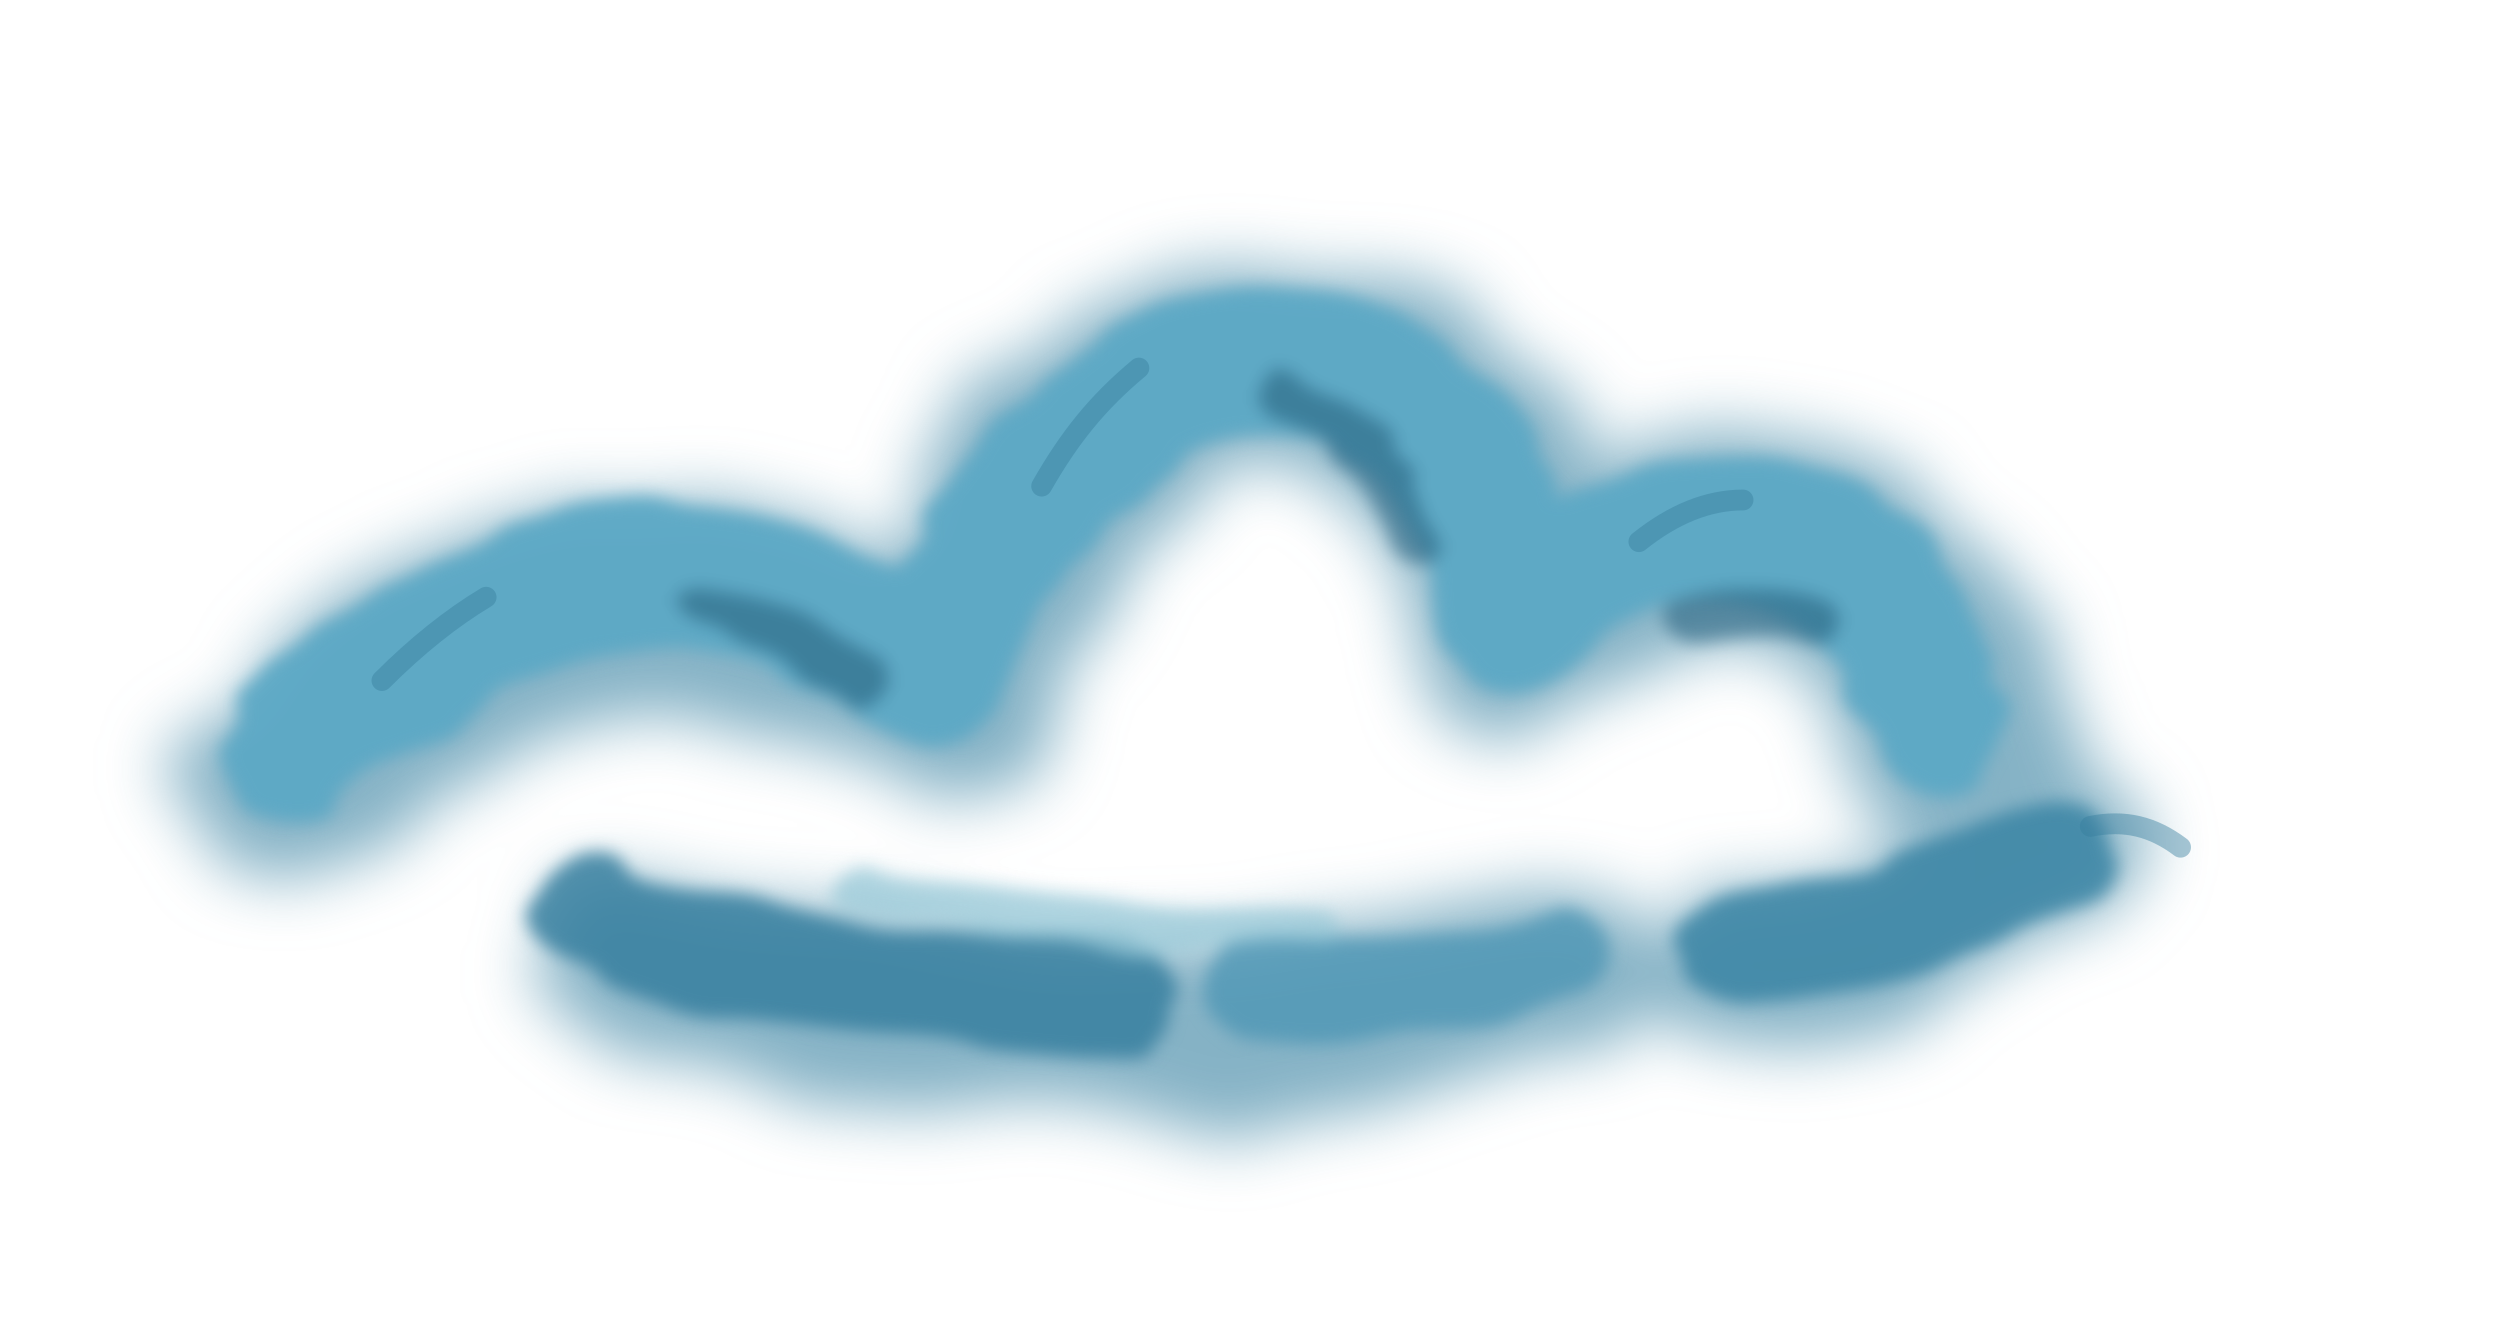
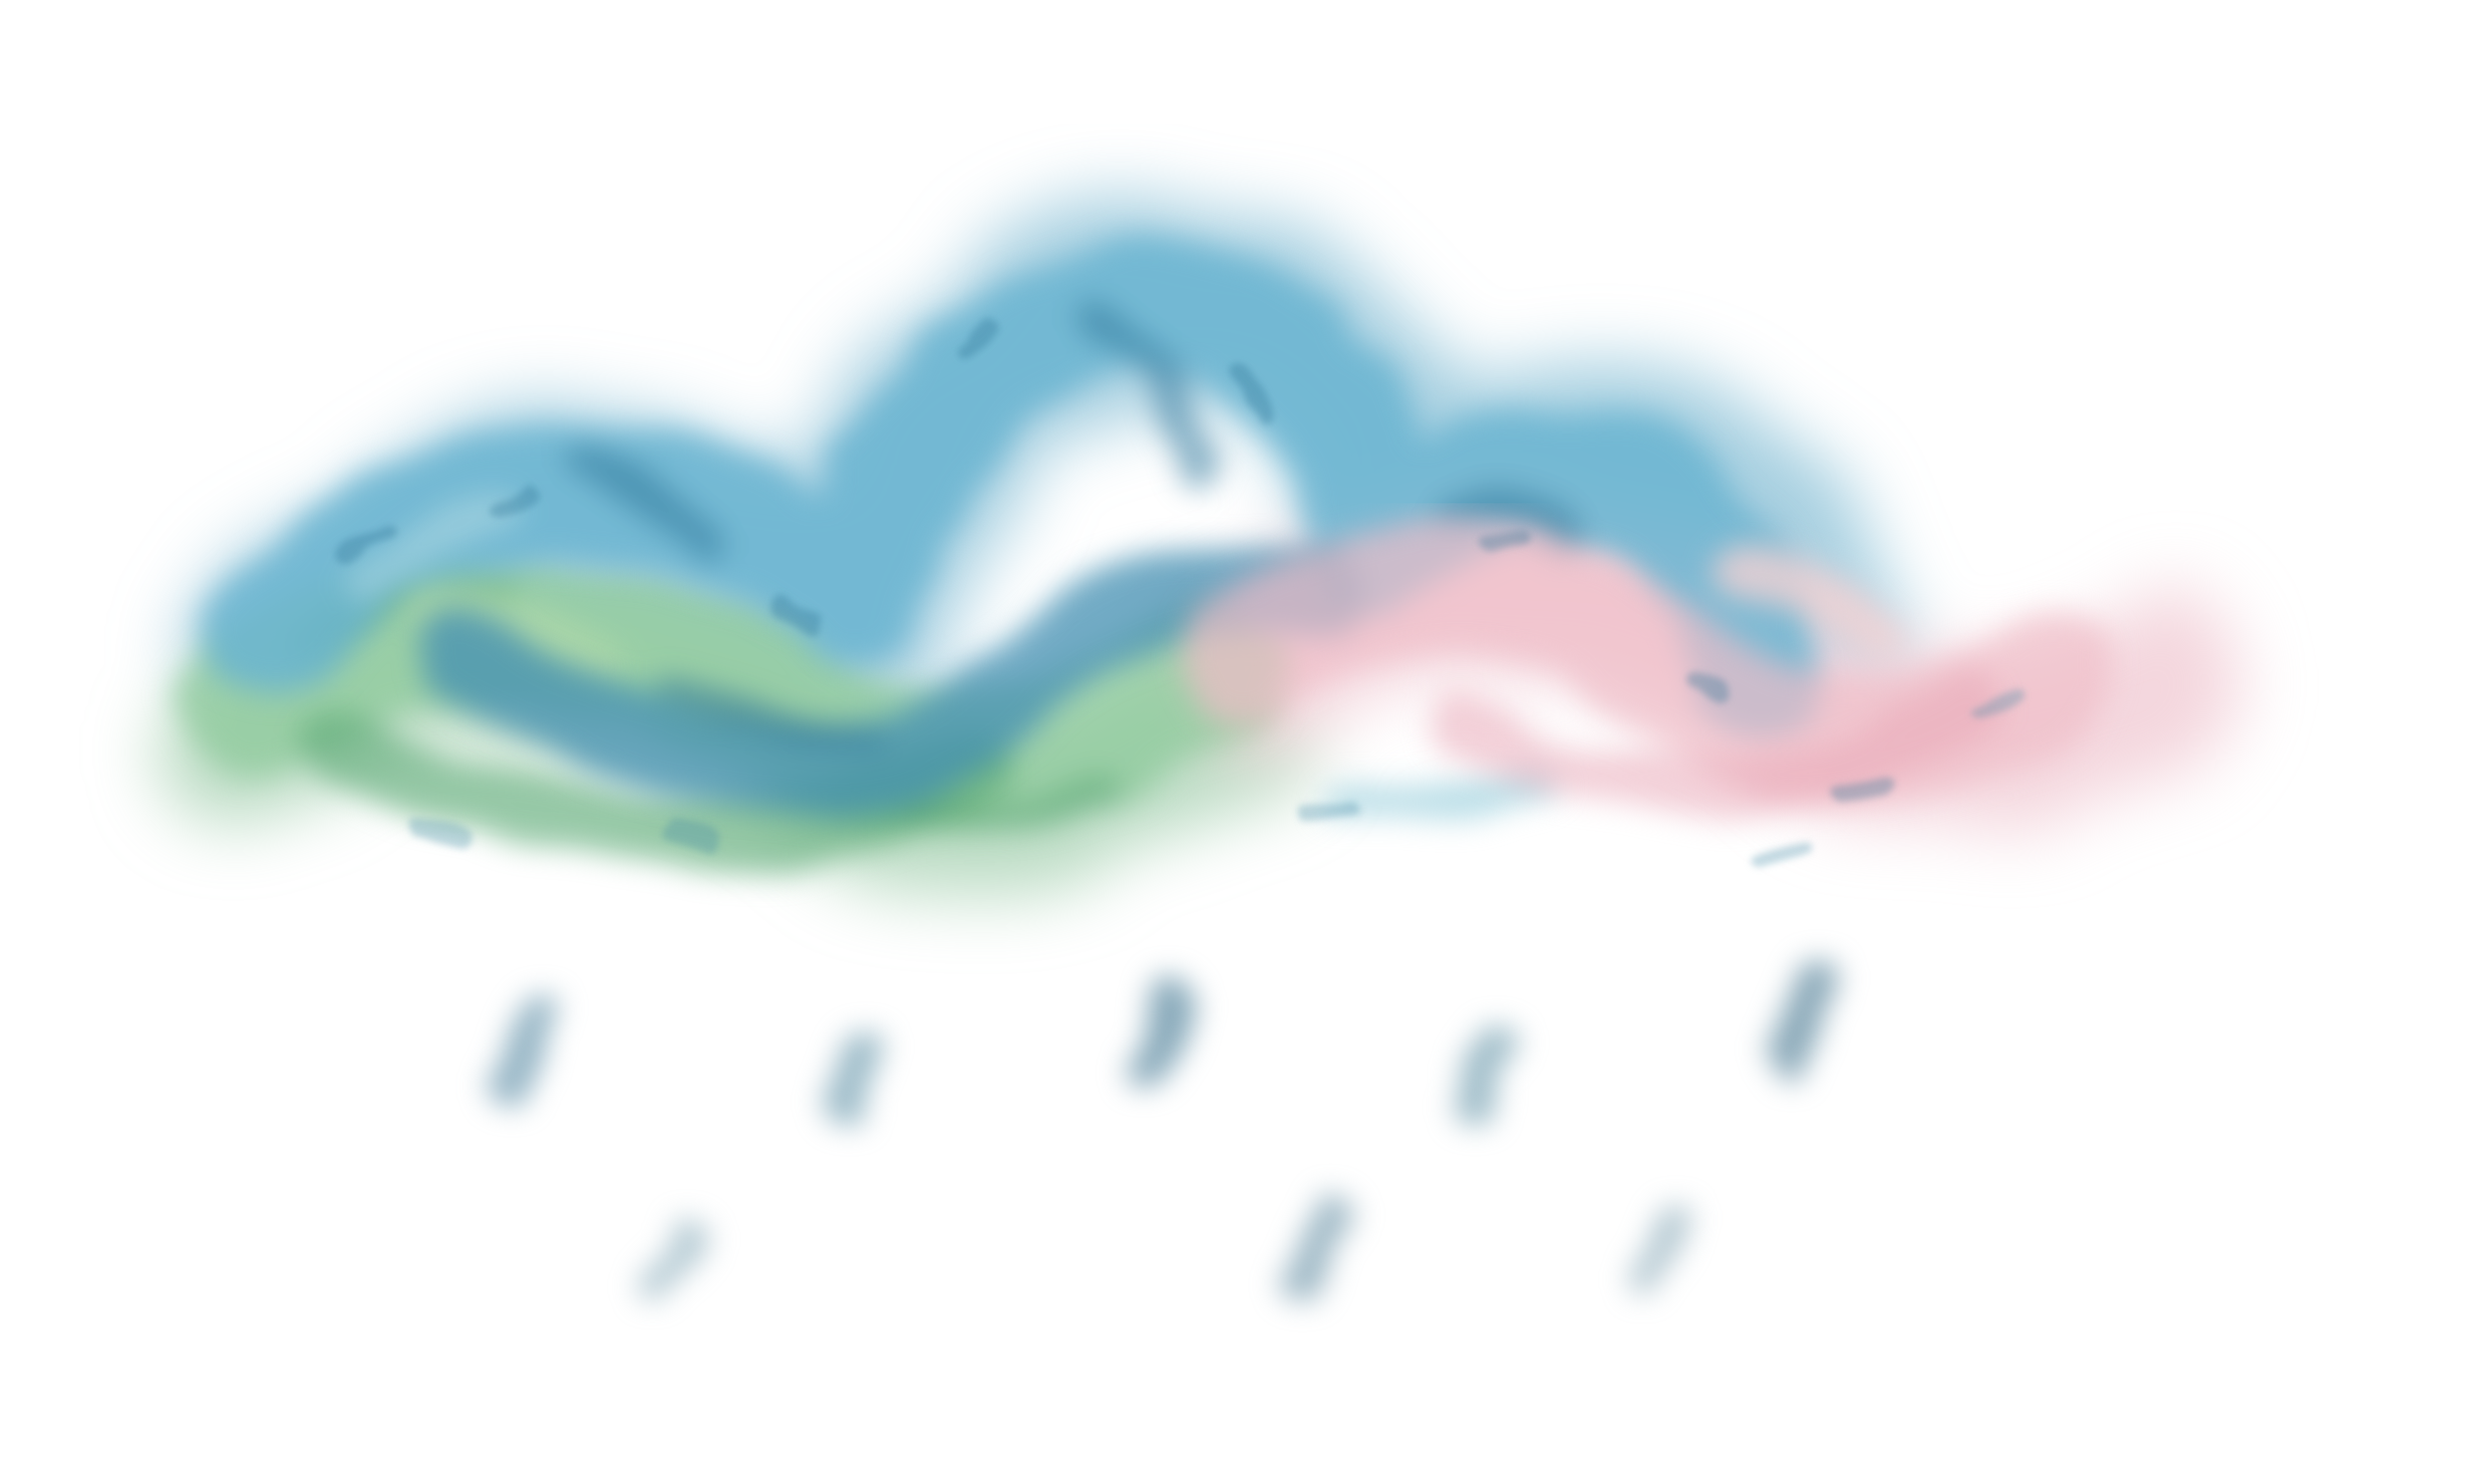
- <svg xmlns="http://www.w3.org/2000/svg" width="360" height="190" viewBox="0 0 360 190" fill="none">
+ <svg xmlns="http://www.w3.org/2000/svg" width="420" height="250" viewBox="0 0 420 250" fill="none">
  <defs>
-     <filter id="bleed" x="-25%" y="-45%" width="150%" height="190%" color-interpolation-filters="sRGB">
-       <feTurbulence type="fractalNoise" baseFrequency="0.025 0.085" numOctaves="3" seed="19" result="paper" />
-       <feDisplacementMap in="SourceGraphic" in2="paper" scale="12" xChannelSelector="R" yChannelSelector="G" result="edge" />
-       <feGaussianBlur in="edge" stdDeviation="4.5" />
+     <filter id="wash" x="-20%" y="-30%" width="140%" height="170%" color-interpolation-filters="sRGB">
+       <feTurbulence type="fractalNoise" baseFrequency="0.035 0.075" numOctaves="2" seed="18" result="grain" />
+       <feDisplacementMap in="SourceGraphic" in2="grain" scale="7" xChannelSelector="R" yChannelSelector="G" result="edge" />
+       <feGaussianBlur in="edge" stdDeviation="2.4" />
    </filter>
-     <filter id="dry-brush" x="-15%" y="-25%" width="130%" height="150%" color-interpolation-filters="sRGB">
-       <feTurbulence type="fractalNoise" baseFrequency="0.035 0.12" numOctaves="2" seed="6" result="grain" />
-       <feDisplacementMap in="SourceGraphic" in2="grain" scale="6" xChannelSelector="R" yChannelSelector="G" result="rough" />
-       <feGaussianBlur in="rough" stdDeviation="1.2" />
+     <filter id="bleed" x="-25%" y="-35%" width="150%" height="170%" color-interpolation-filters="sRGB">
+       <feTurbulence type="fractalNoise" baseFrequency="0.03 0.09" numOctaves="2" seed="9" result="paper" />
+       <feDisplacementMap in="SourceGraphic" in2="paper" scale="10" xChannelSelector="R" yChannelSelector="G" result="rough" />
+       <feGaussianBlur in="rough" stdDeviation="5.5" />
+     </filter>
+     <filter id="dry" x="-15%" y="-25%" width="130%" height="150%" color-interpolation-filters="sRGB">
+       <feTurbulence type="fractalNoise" baseFrequency="0.055 0.16" numOctaves="2" seed="4" result="paper" />
+       <feDisplacementMap in="SourceGraphic" in2="paper" scale="4" xChannelSelector="R" yChannelSelector="G" result="rough" />
+       <feGaussianBlur in="rough" stdDeviation=".65" />
    </filter>
  </defs>
-   <g stroke-linecap="round" stroke-linejoin="round">
-     <g filter="url(#bleed)" opacity=".6" stroke="#347f9f">
-       <path d="M43 112c19-18 40-28 62-25 12 2 21 8 30 13 10-28 31-48 51-47 20 1 31 18 34 38 15-13 32-17 45-9 10 6 15 15 17 25" stroke-width="32" />
-       <path d="M91 137c30 9 60 12 91 10 17-1 31-3 44-7" stroke-width="27" />
-       <path d="M250 139c17-3 34-8 49-15" stroke-width="22" />
-     </g>
-     <g filter="url(#dry-brush)">
-       <path d="M42 108c20-18 40-27 62-24 12 2 21 8 30 13 10-27 31-46 51-45 19 1 30 17 33 36 15-12 31-16 43-9 10 6 15 15 17 24" stroke="#5ba8c5" stroke-width="21" opacity=".93" />
-       <path d="M86 132c25 8 49 11 75 11" stroke="#367f9f" stroke-width="17" opacity=".84" />
-       <path d="M180 143c17 0 31-2 45-6" stroke="#4d96b5" stroke-width="13" opacity=".78" />
-       <path d="M250 138c16-3 31-8 46-15" stroke="#3b85a4" stroke-width="16" opacity=".85" />
-       <path d="M102 87c9 3 16 7 22 12m61-43c9 4 15 12 19 22m39 12c7-3 13-3 19 0" stroke="#245f7d" stroke-width="7" opacity=".57" />
-       <path d="M123 127c25 6 48 8 68 7" stroke="#9bcbd9" stroke-width="6" opacity=".76" />
-     </g>
-     <g opacity=".44" stroke="#367e9d" stroke-width="3">
-       <path d="M55 98c5-5 10-9 15-12" />
-       <path d="M150 70c4-7 8-12 14-17" />
-       <path d="M236 78c5-4 10-6 15-6" />
-       <path d="M301 119c5-1 9 0 13 3" />
-     </g>
+   <g filter="url(#bleed)" opacity=".5" stroke-linecap="round" stroke-linejoin="round">
+     <path d="M48 111c20-20 42-27 63-24 14 2 24 9 34 15 8-29 30-52 54-51 21 1 35 18 39 40 17-14 35-17 49-8 10 7 16 18 17 29" stroke="#4c9fc1" stroke-width="34" />
+     <path d="M40 125c25-12 49-14 73-7 20 6 35 19 54 19 18 0 27-13 43-17" stroke="#77b888" stroke-width="28" />
+     <path d="M213 111c23-14 43-17 63-9 17 7 30 21 48 23 15 2 28-5 41-11" stroke="#e9aebc" stroke-width="29" />
+   </g>
+   <g filter="url(#wash)" stroke-linecap="round" stroke-linejoin="round">
+     <path d="M42 119c23-14 46-16 69-9 19 6 34 19 54 19 16 0 27-11 40-16" stroke="#8cc99a" stroke-width="24" opacity=".72" />
+     <path d="M57 126c24 7 43 15 67 14 17 0 28-6 42-12" stroke="#58a873" stroke-width="12" opacity=".62" />
+     <path d="M52 108c13-7 23-9 34-8m67 36c12 4 23 3 33-2" stroke="#4b9c68" stroke-width="5" opacity=".47" />
+     <path d="M74 103c10 1 18 4 26 9" stroke="#b2d9a9" stroke-width="9" opacity=".72" />
+   </g>
+   <g filter="url(#wash)" stroke-linecap="round" stroke-linejoin="round">
+     <path d="M47 105c19-18 39-25 59-22 15 2 26 10 37 17 8-28 29-48 52-48 21 0 34 18 38 40 17-14 34-16 47-7 10 7 15 17 16 28" stroke="#69b4d1" stroke-width="23" opacity=".84" />
+     <path d="M78 111c20 8 34 18 53 19 17 2 29-6 43-16 16-12 31-18 49-14" stroke="#438fb2" stroke-width="15" opacity=".75" />
+     <path d="M97 78c9 3 17 8 23 14m65-37c9 5 15 14 17 24m43 8c7-2 13-1 18 3" stroke="#2d779b" stroke-width="6" opacity=".55" />
+     <path d="M63 99c7-6 14-10 20-12m144 48c13 3 22 1 31-3" stroke="#a2d3df" stroke-width="7" opacity=".72" />
+     <path d="M113 116c13 5 22 9 34 9" stroke="#276f93" stroke-width="4" opacity=".55" />
+   </g>
+   <g filter="url(#wash)" stroke-linecap="round" stroke-linejoin="round">
+     <path d="M210 111c18-13 36-16 53-9 15 6 27 20 44 23 14 2 26-4 39-11" stroke="#efbdc7" stroke-width="22" opacity=".68" />
+     <path d="M245 122c18 8 34 13 53 10 13-2 23-7 34-14" stroke="#e8a7b6" stroke-width="10" opacity=".52" />
+     <path d="M294 96c9 1 16 5 22 11" stroke="#f4d2d3" stroke-width="8" opacity=".78" />
+   </g>
+   <g filter="url(#dry)" opacity=".32">
+     <path d="M58 94l7-4m19-5 5-2m42 19 6 3m25-45 5-5m42 8 4 6m38 23 6-1m28 24 5 2m20 17 7-1" stroke="#286f91" stroke-width="3" stroke-linecap="round" />
+     <path d="M70 139l8 2m35-1 7 2m100-5 8-1m68 10 8-3m30-22 6-3" stroke="#438aa6" stroke-width="2.5" stroke-linecap="round" />
+   </g>
+   <g filter="url(#wash)" stroke-linecap="round">
+     <path d="M91 171l-5 12" stroke="#729db1" stroke-width="7" opacity=".76" />
+     <path d="M145 177l-3 10" stroke="#6e9caf" stroke-width="6" opacity=".68" />
+     <path d="M199 168l-5 13" stroke="#648fa5" stroke-width="7" opacity=".78" />
+     <path d="M253 176l-4 11" stroke="#759fb1" stroke-width="6" opacity=".7" />
+     <path d="M307 166l-5 12" stroke="#648da2" stroke-width="7" opacity=".76" />
+     <path d="M116 207l-4 10" stroke="#7da4b3" stroke-width="6" opacity=".58" />
+     <path d="M224 205l-4 11" stroke="#6b94a7" stroke-width="6" opacity=".65" />
+     <path d="M281 207l-4 9" stroke="#7b9faf" stroke-width="5" opacity=".56" />
  </g>
</svg>
